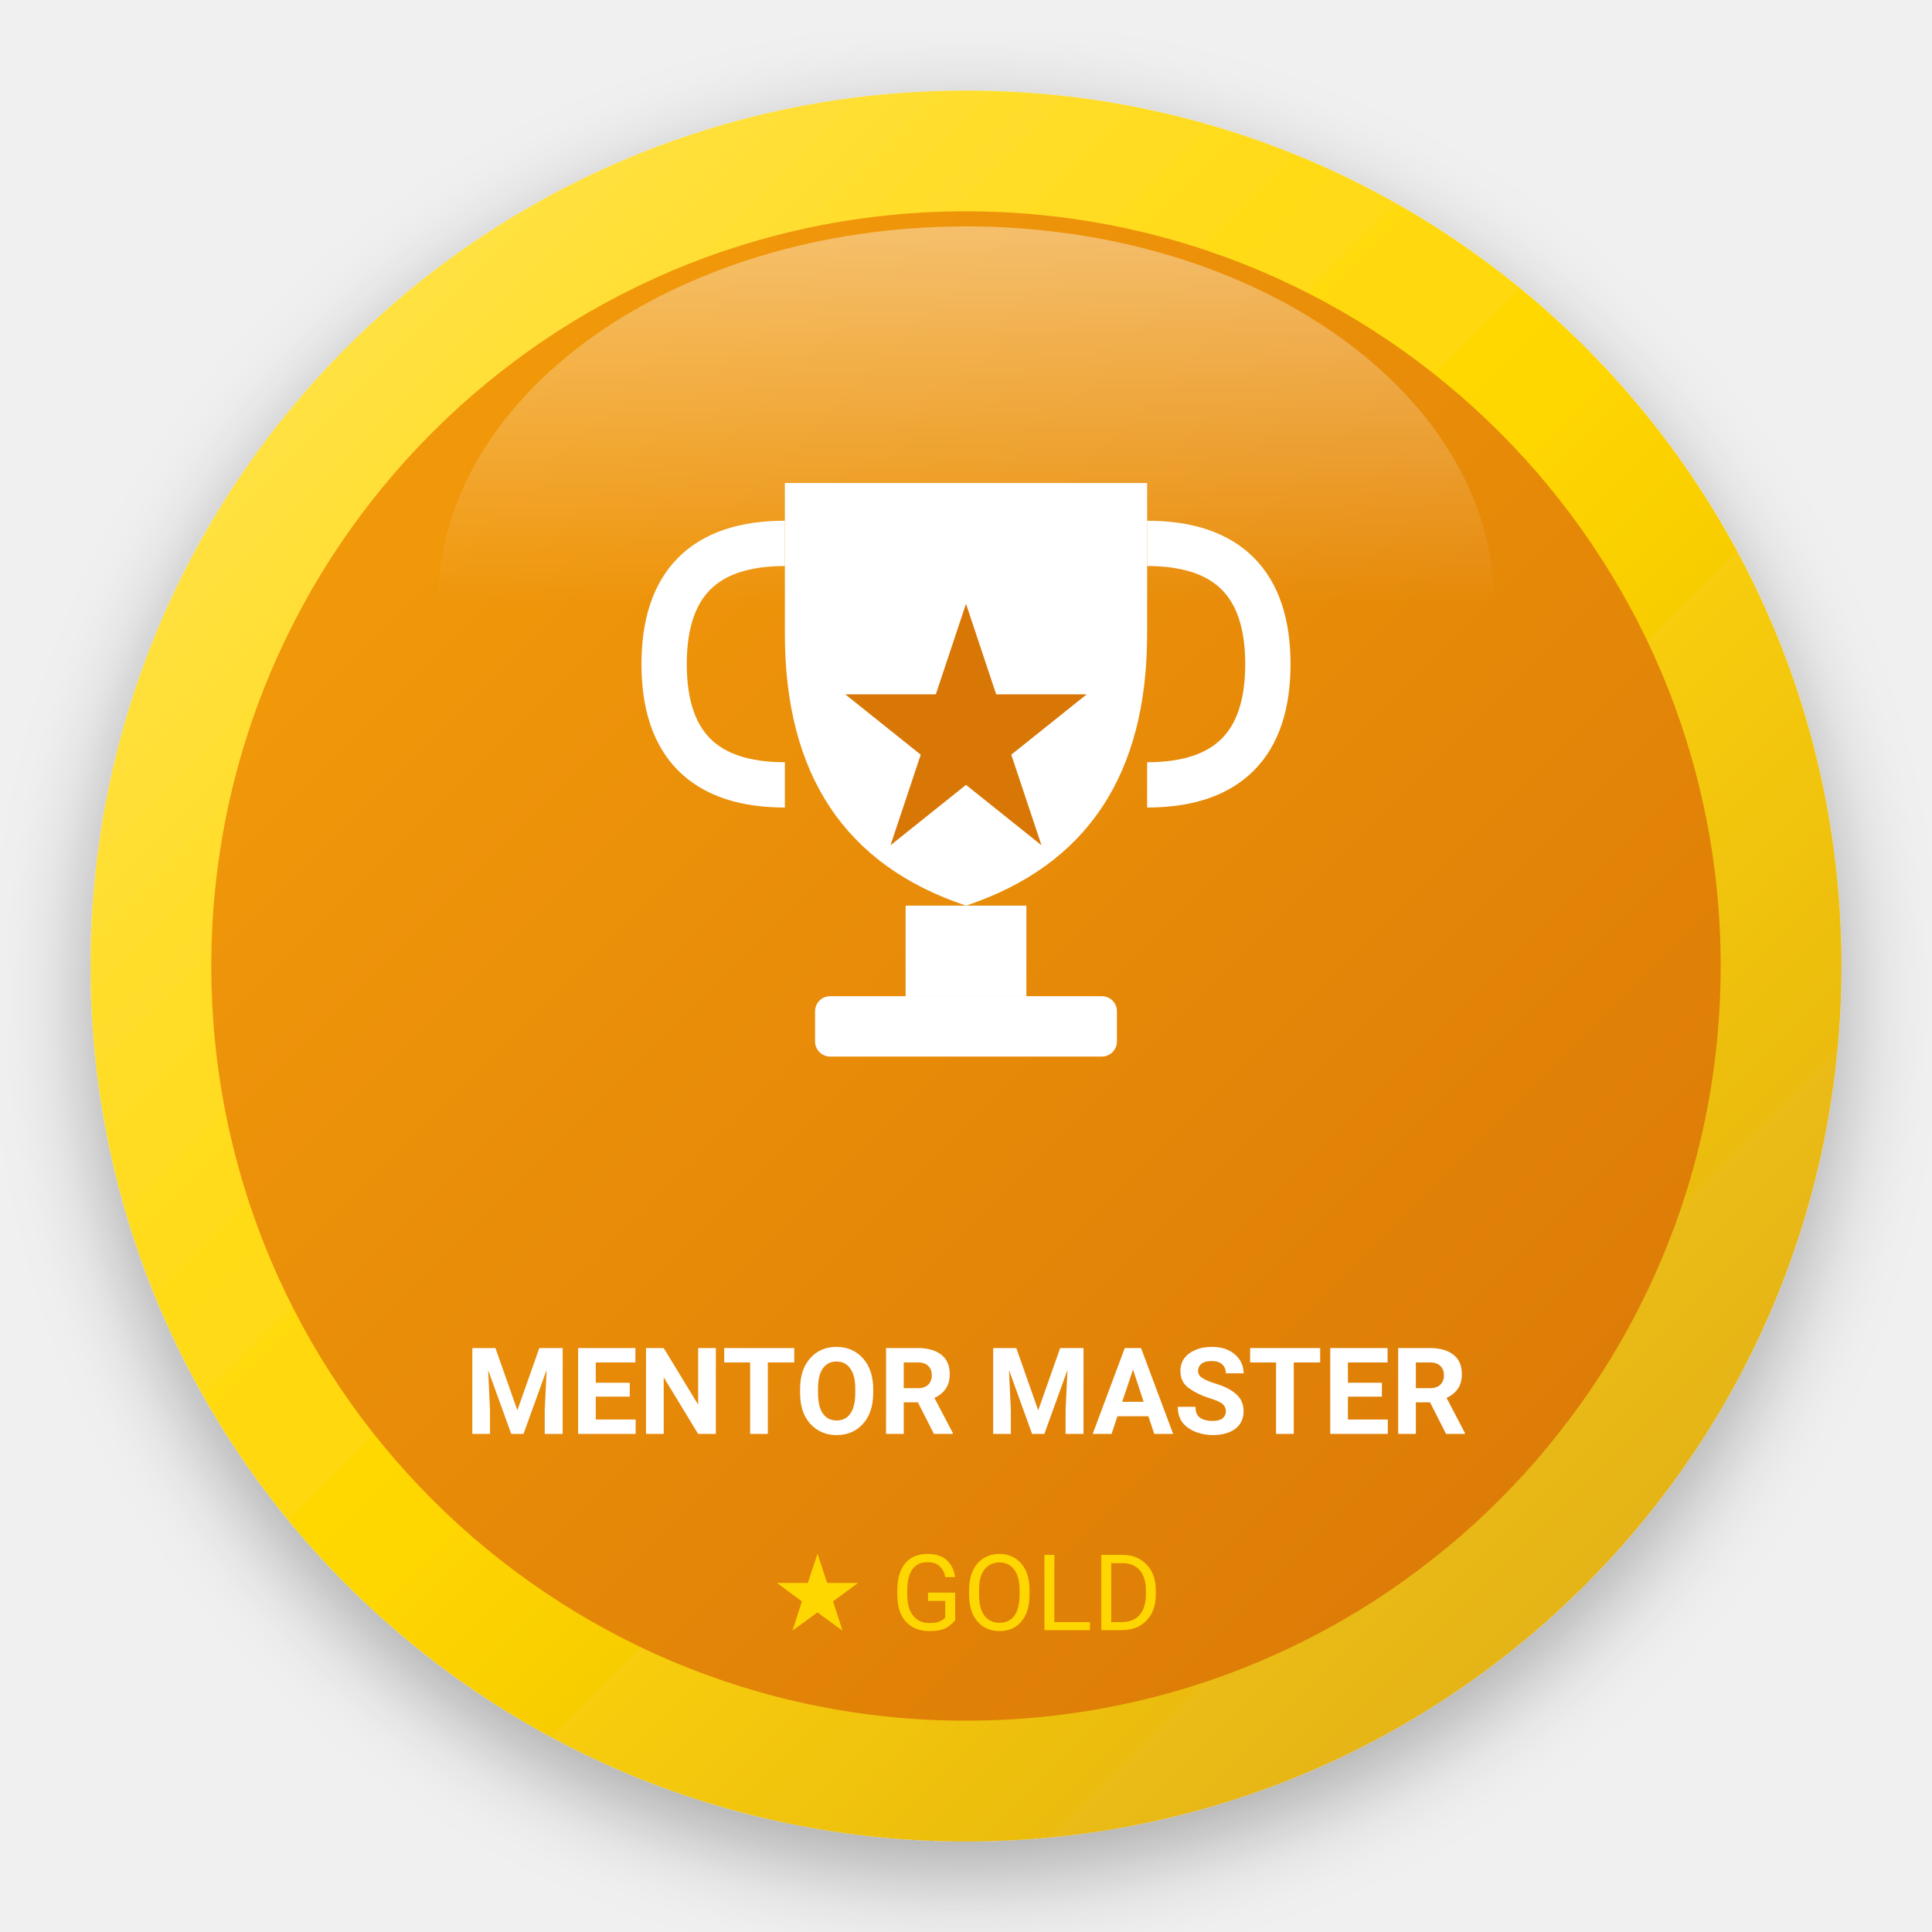
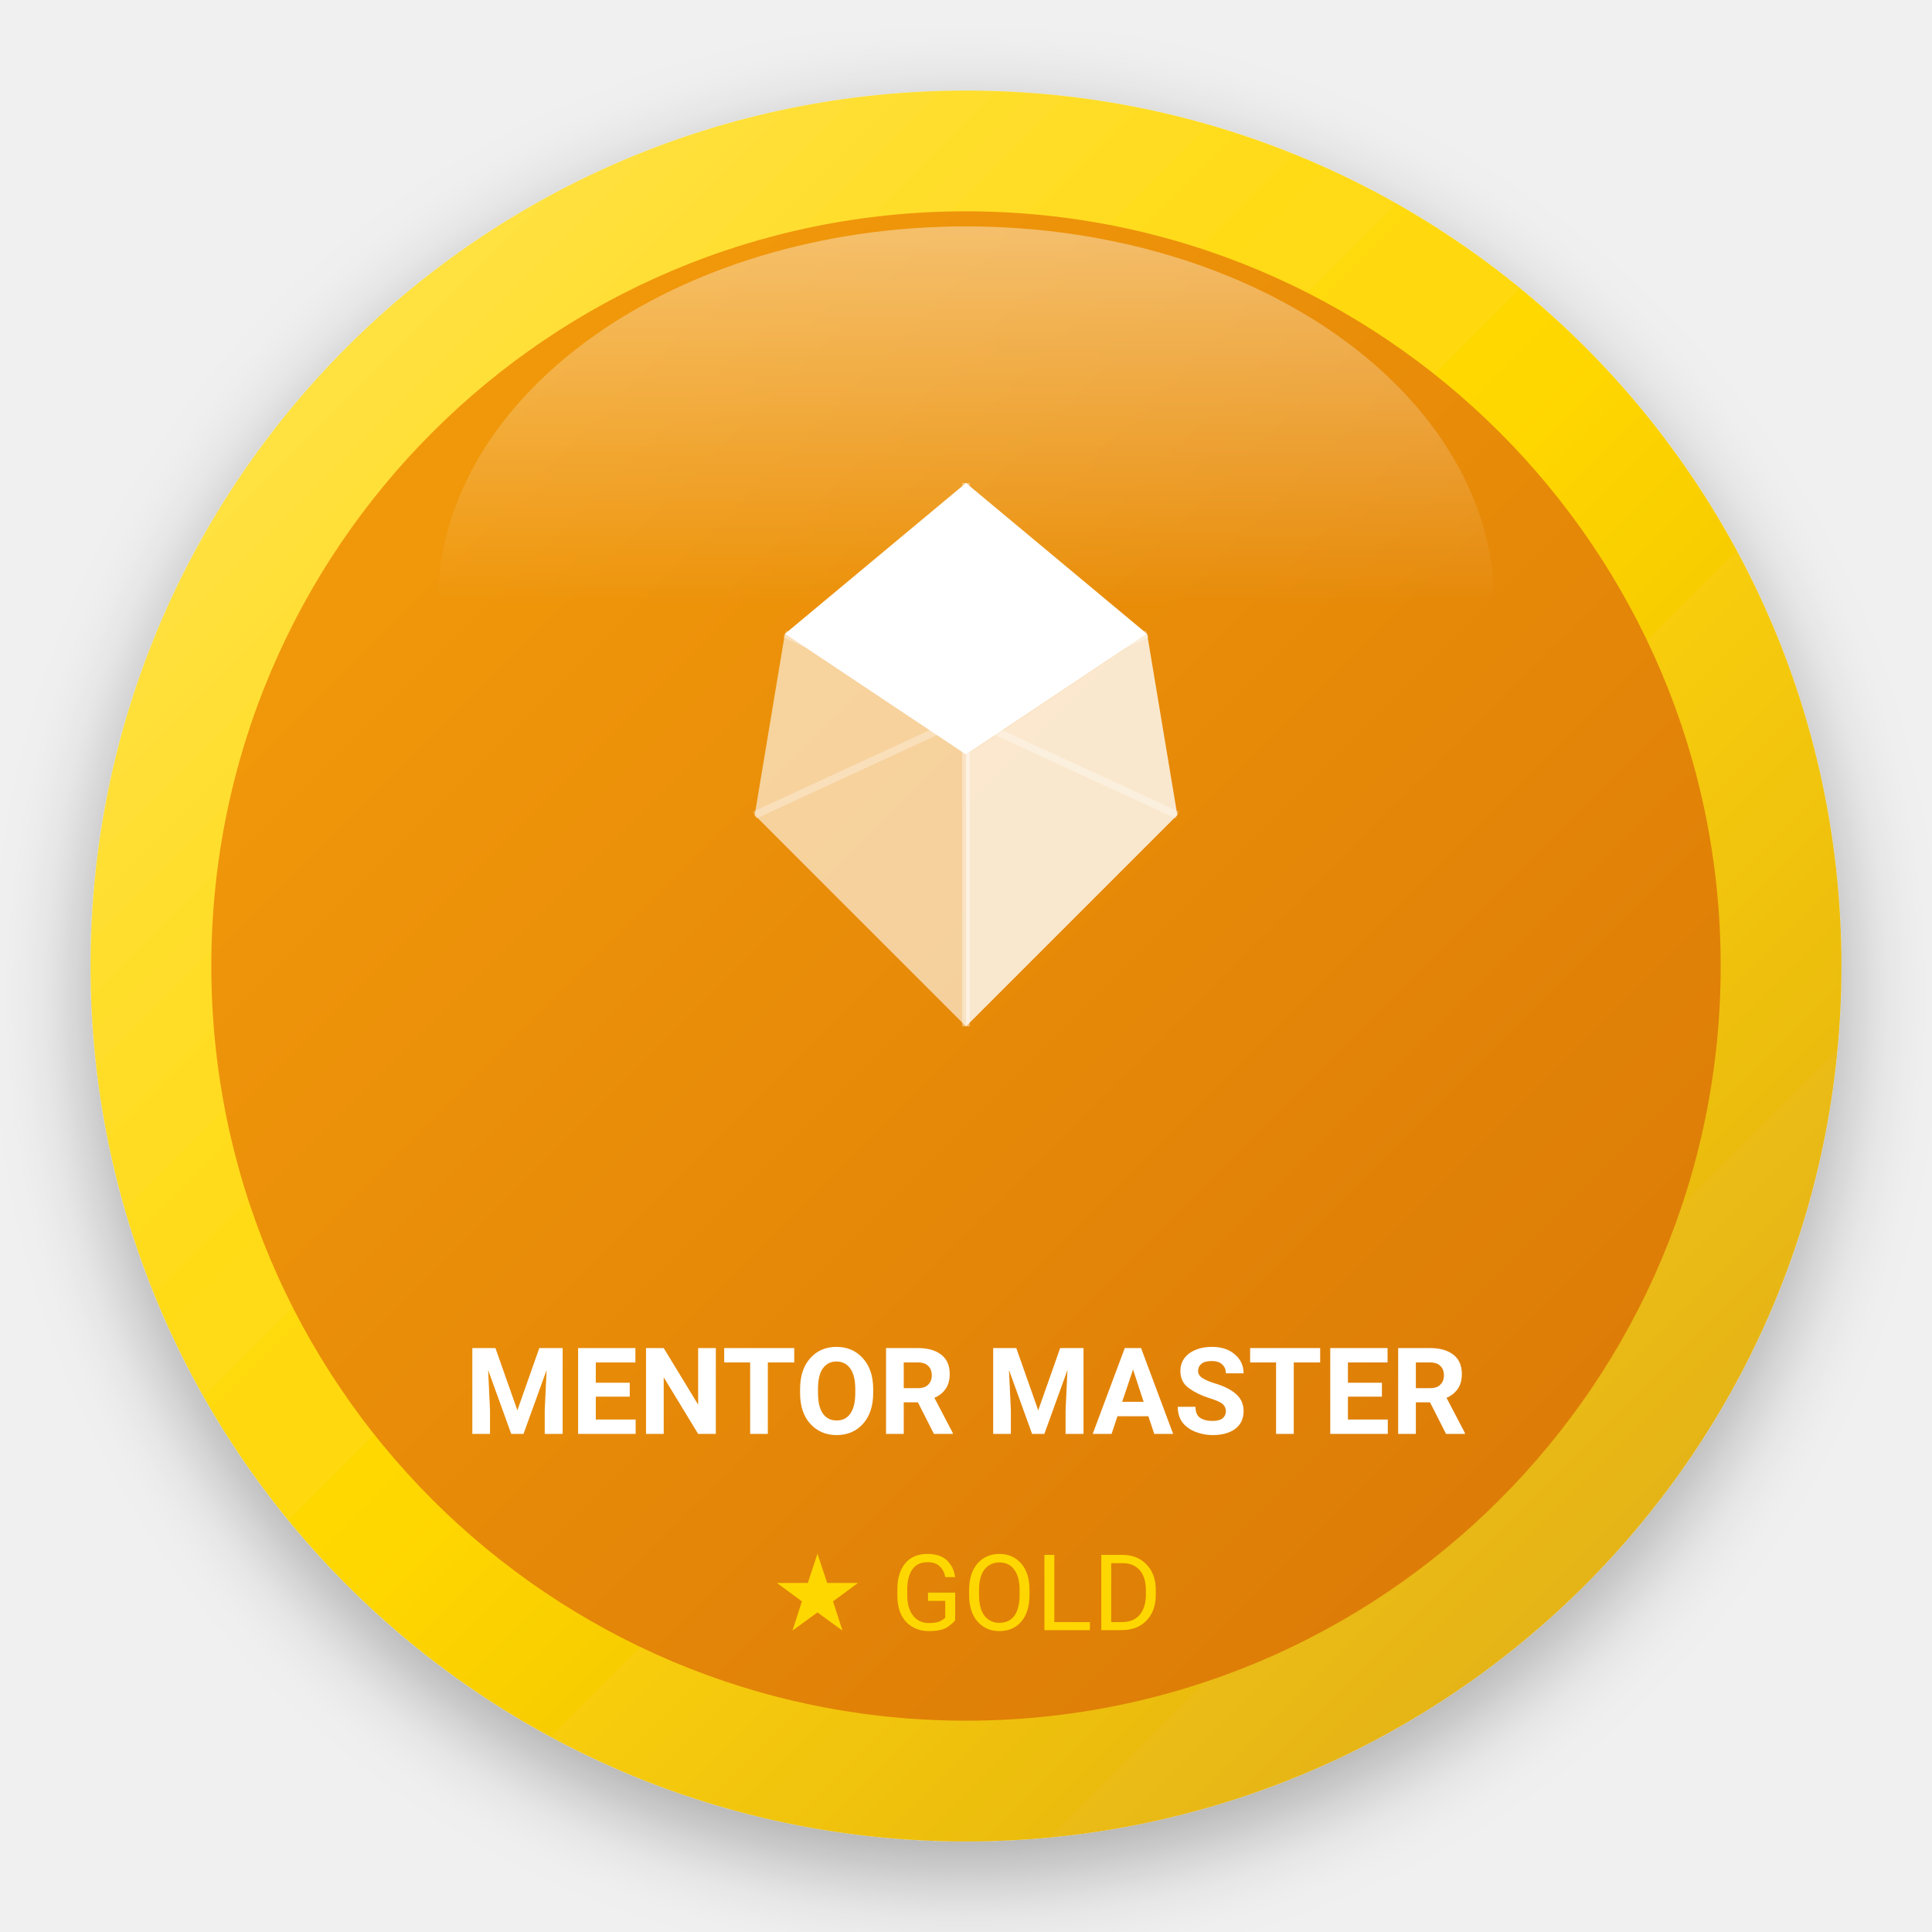
<svg xmlns="http://www.w3.org/2000/svg" width="128" height="128" viewBox="0 0 128 128">
  <defs>
    <linearGradient id="bg" x1="0%" y1="0%" x2="100%" y2="100%">
      <stop offset="0%" stop-color="#F59E0B" />
      <stop offset="100%" stop-color="#D97706" />
    </linearGradient>
    <linearGradient id="gold" x1="0%" y1="0%" x2="100%" y2="100%">
      <stop offset="0%" stop-color="#FFE55C" />
      <stop offset="50%" stop-color="#FFD700" />
      <stop offset="100%" stop-color="#DAA520" />
    </linearGradient>
    <linearGradient id="shine" x1="0%" y1="0%" x2="0%" y2="100%">
      <stop offset="0%" stop-color="white" stop-opacity="0.4" />
      <stop offset="50%" stop-color="white" stop-opacity="0" />
    </linearGradient>
    <filter id="shadow" x="-20%" y="-20%" width="140%" height="140%">
      <feDropShadow dx="0" dy="2" stdDeviation="3" flood-opacity="0.3" />
    </filter>
  </defs>
  <circle cx="64" cy="64" r="58" fill="url(#gold)" filter="url(#shadow)" />
  <circle cx="64" cy="64" r="50" fill="url(#bg)" />
  <ellipse cx="64" cy="40" rx="35" ry="25" fill="url(#shine)" />
-   <g transform="translate(64, 50)" fill="white">
-     <path d="M-12,-18 L12,-18 L12,-8 Q12,6 0,10 Q-12,6 -12,-8 Z" />
-     <rect x="-4" y="10" width="8" height="6" />
-     <rect x="-10" y="16" width="20" height="4" rx="1" />
-     <path d="M-12,-14 Q-20,-14 -20,-6 Q-20,2 -12,2" fill="none" stroke="white" stroke-width="3" />
-     <path d="M12,-14 Q20,-14 20,-6 Q20,2 12,2" fill="none" stroke="white" stroke-width="3" />
-     <polygon points="0,-10 2,-4 8,-4 3,0 5,6 0,2 -5,6 -3,0 -8,-4 -2,-4" fill="#D97706" />
+   <g transform="translate(64, 50)">
+     <polygon points="0,-18 12,-8 0,0 -12,-8" fill="white" />
+     <polygon points="-12,-8 0,0 0,18 -14,4" fill="white" opacity="0.6" />
+     <polygon points="12,-8 14,4 0,18 0,0" fill="white" opacity="0.8" />
+     <line x1="0" y1="-18" x2="0" y2="18" stroke="white" stroke-width="0.5" opacity="0.4" />
+     <line x1="-12" y1="-8" x2="14" y2="4" stroke="white" stroke-width="0.5" opacity="0.3" />
+     <line x1="12" y1="-8" x2="-14" y2="4" stroke="white" stroke-width="0.5" opacity="0.3" />
+     <polygon points="0,-18 4,-14 0,-10 -4,-14" fill="white" opacity="0.9" />
  </g>
  <text x="64" y="95" text-anchor="middle" font-family="'Segoe UI',Roboto,sans-serif" font-size="8" font-weight="600" fill="white">MENTOR MASTER</text>
  <text x="64" y="108" text-anchor="middle" font-family="'Segoe UI',Roboto,sans-serif" font-size="7" fill="#FFD700">★ GOLD</text>
</svg>
